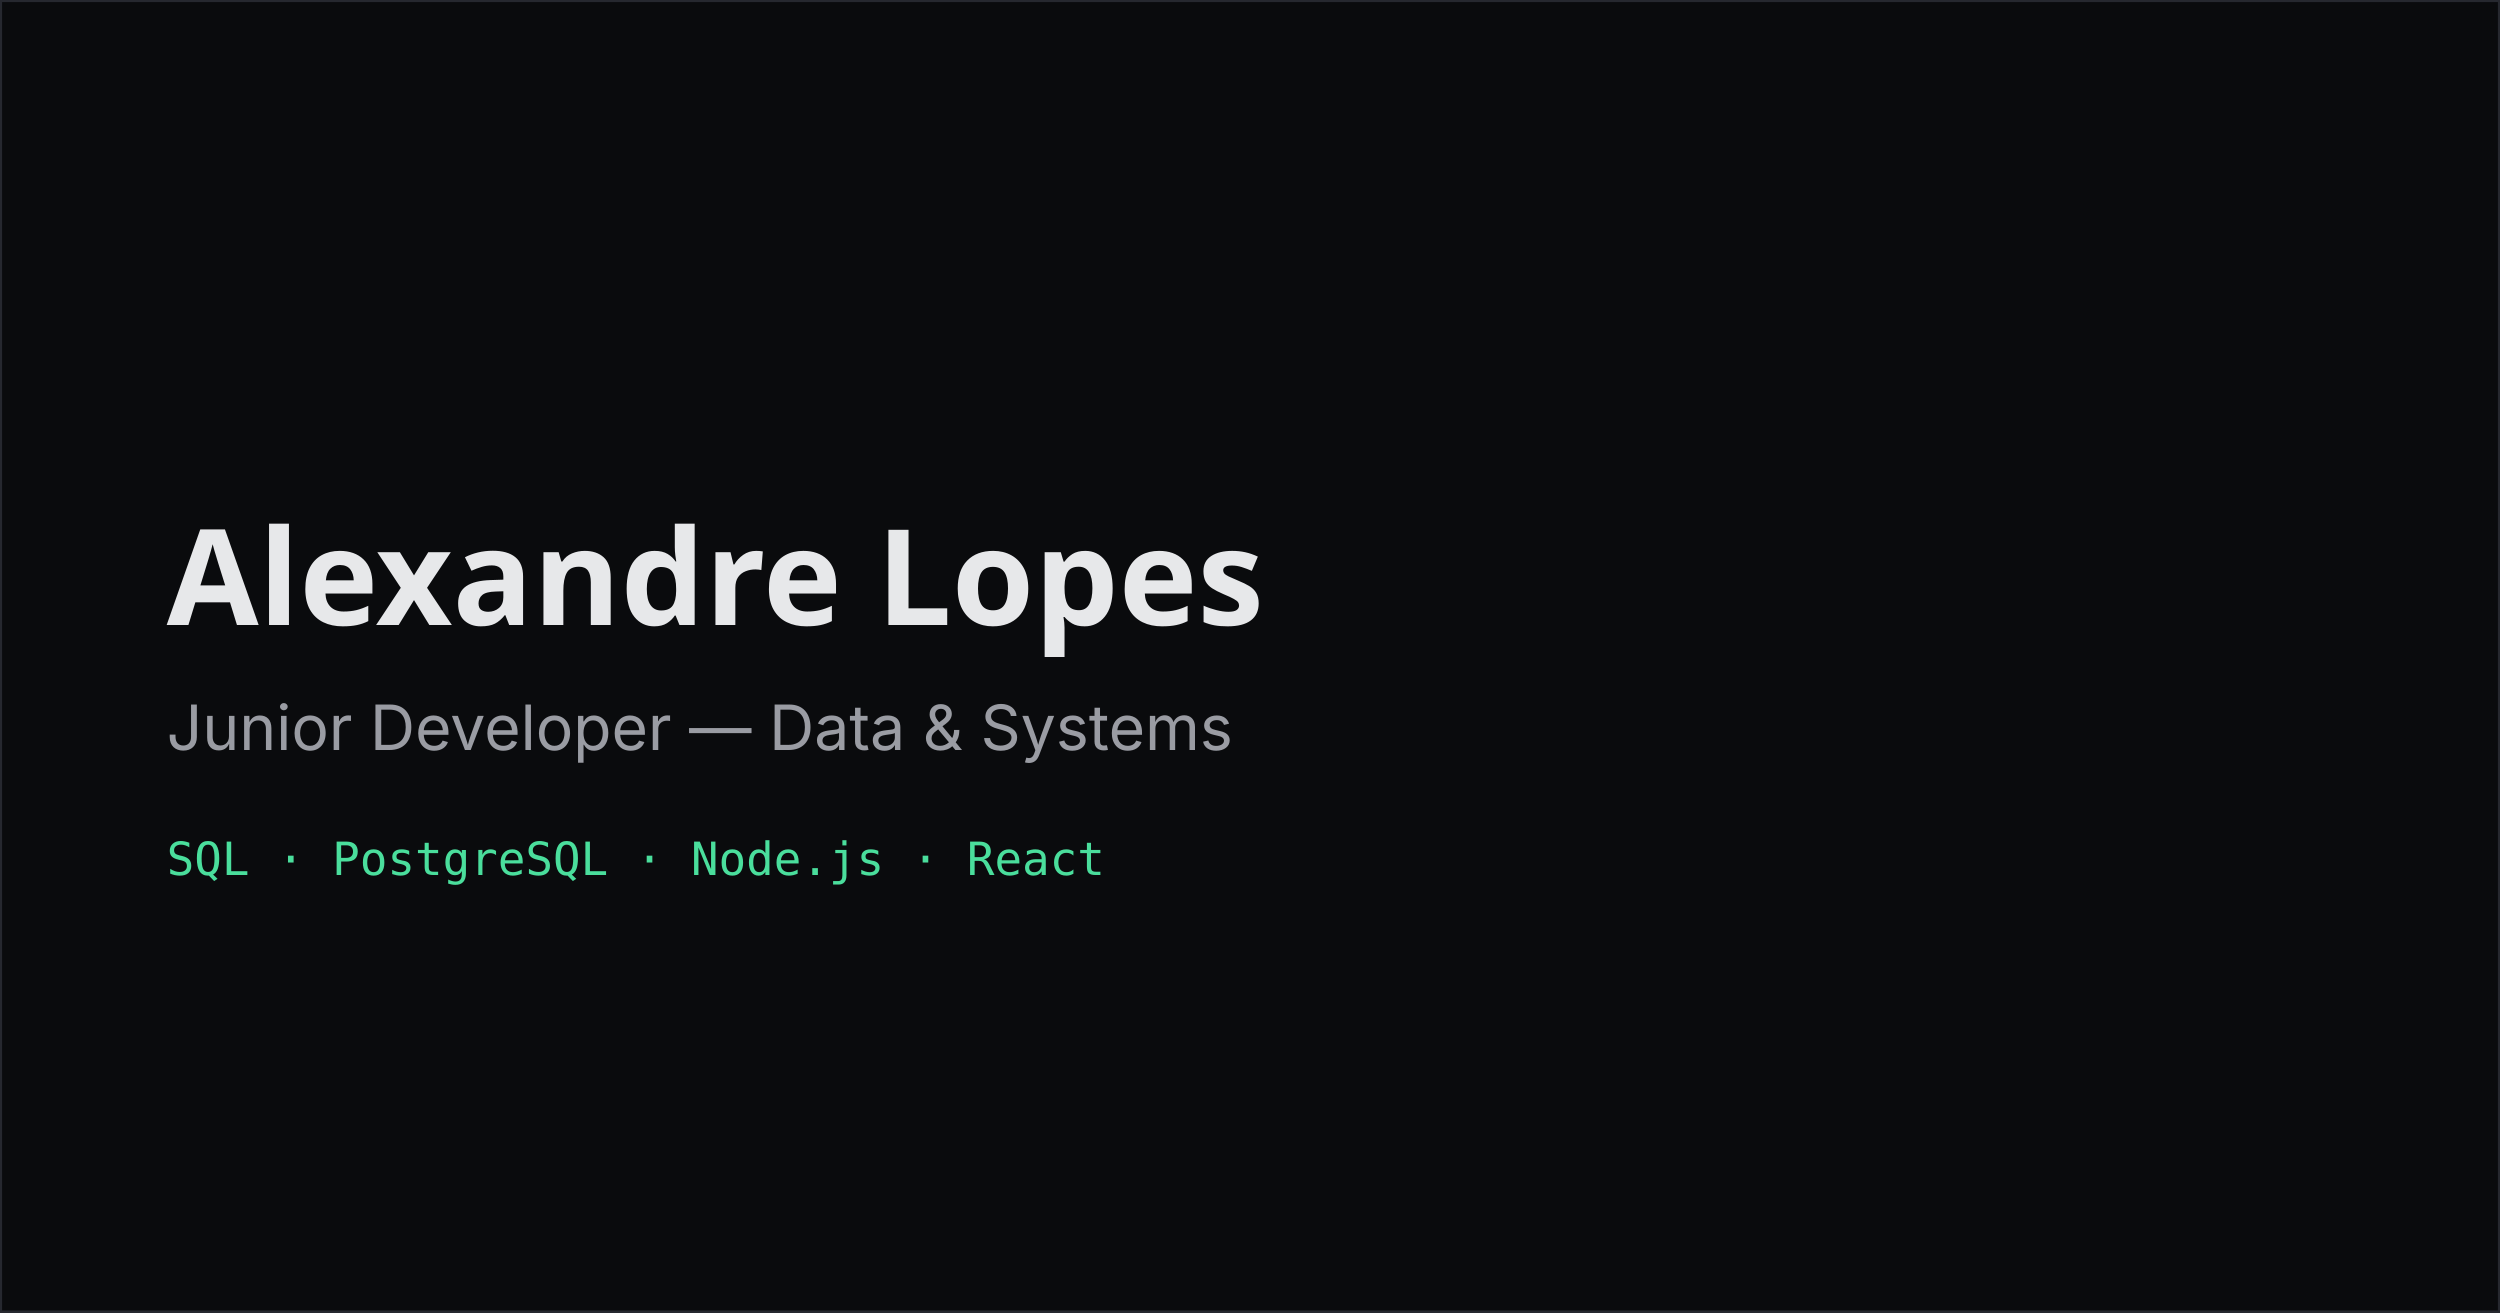
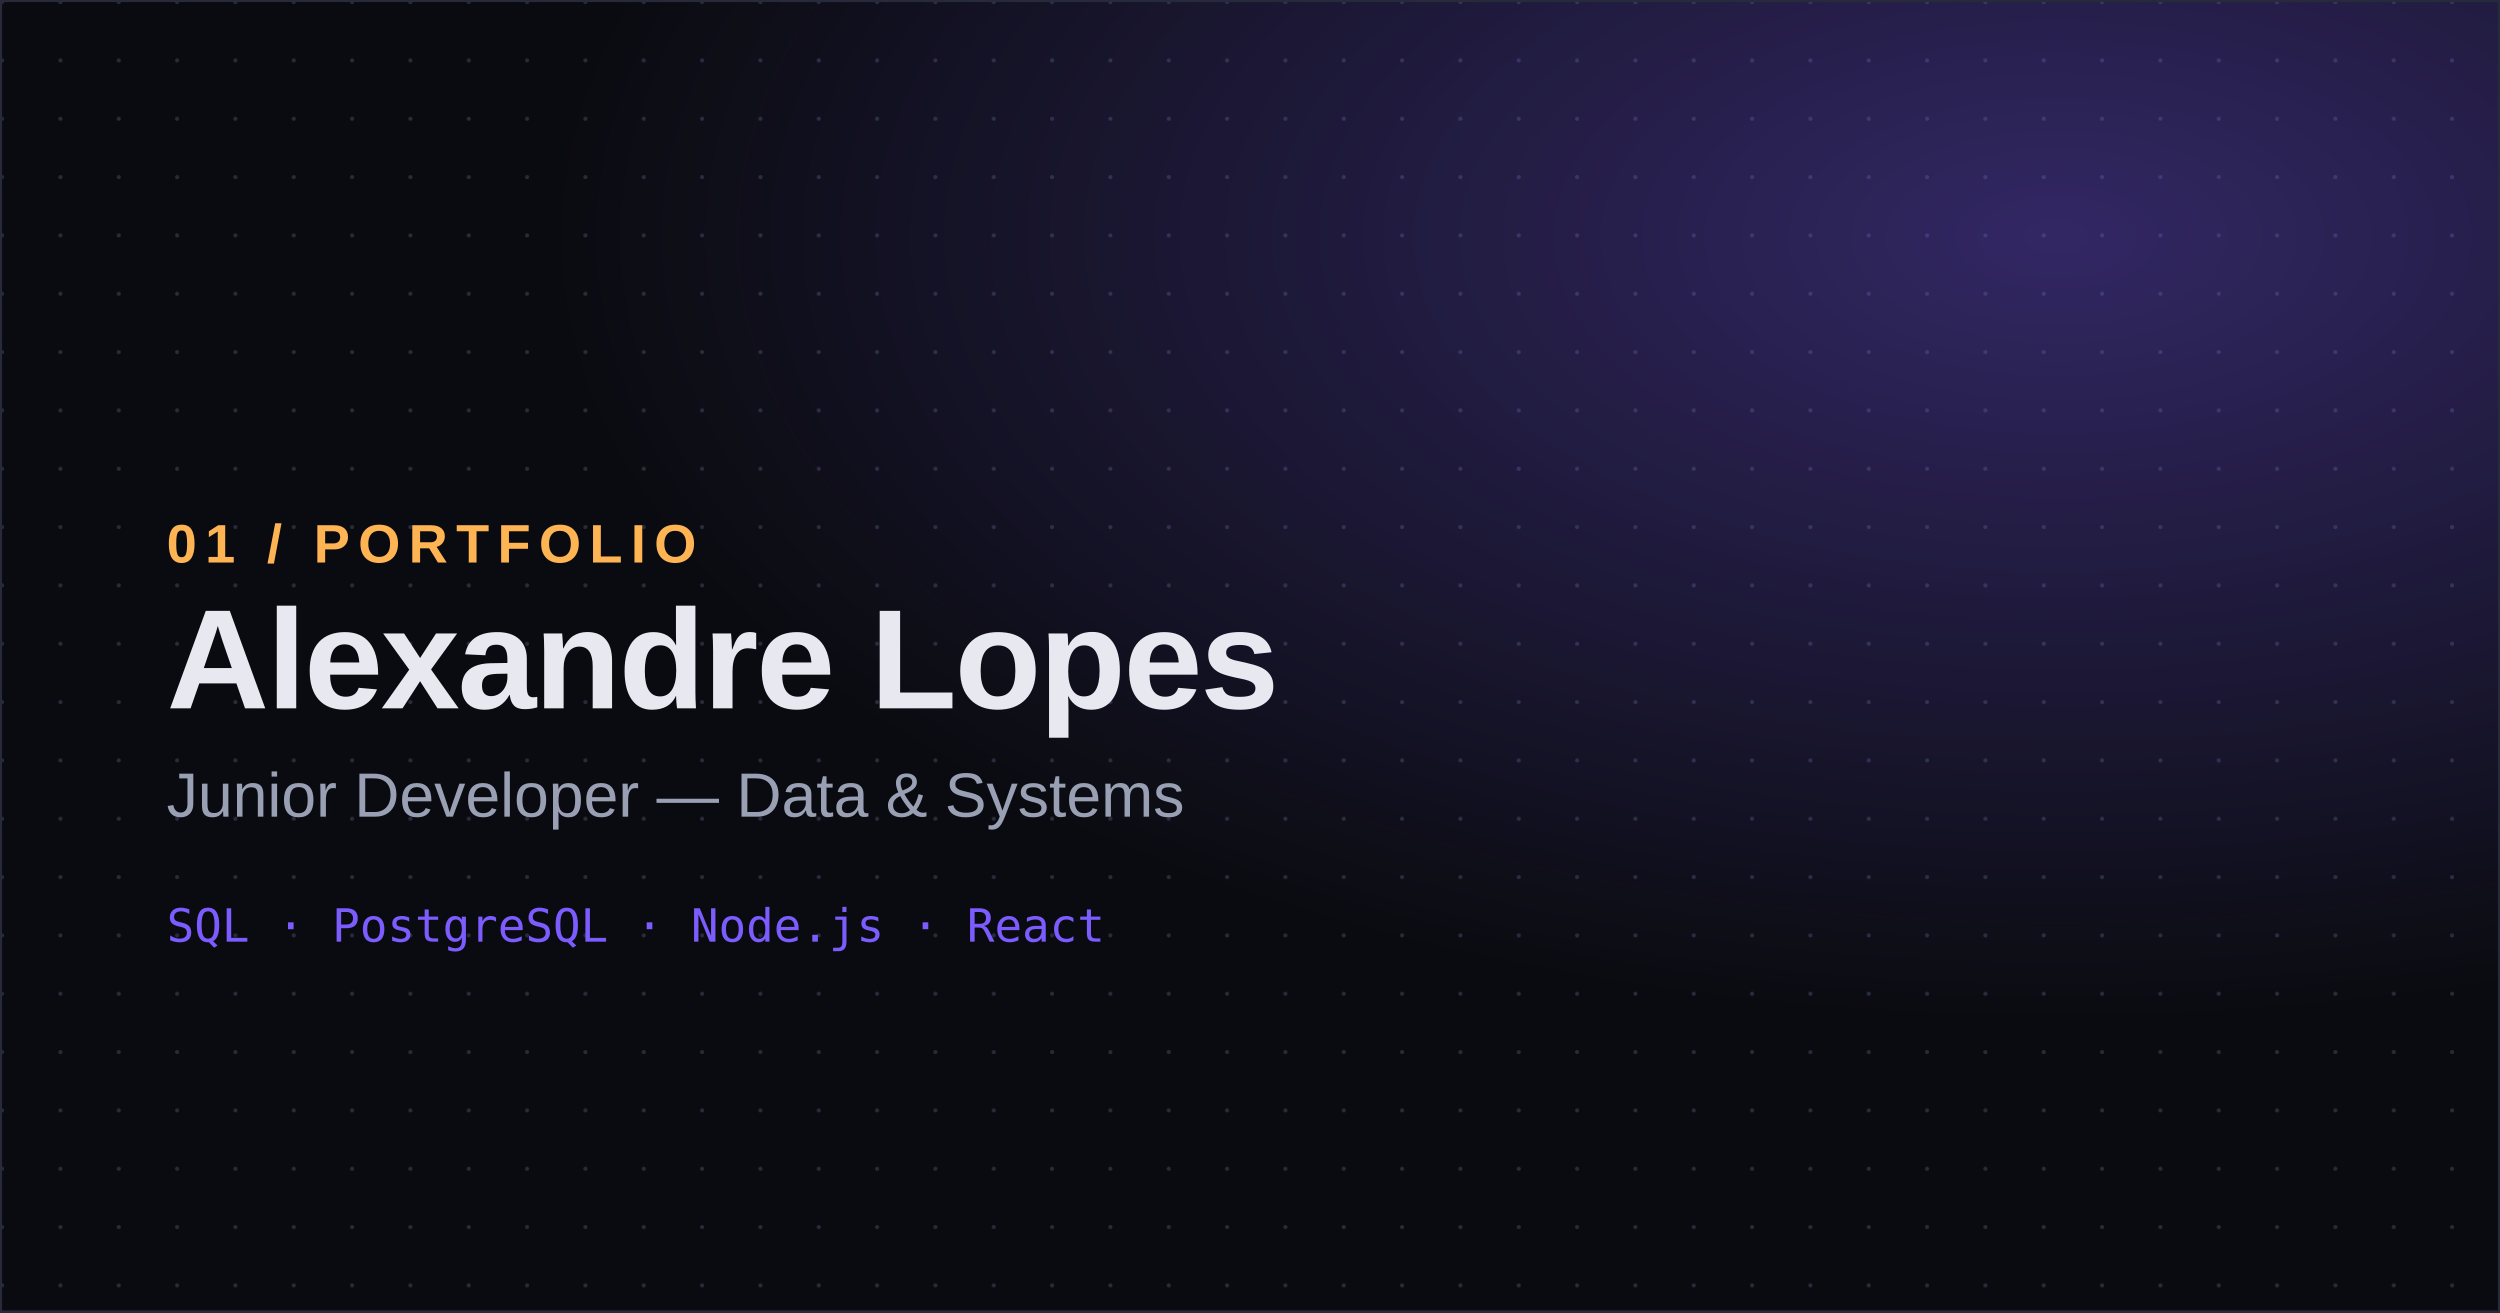
<svg xmlns="http://www.w3.org/2000/svg" viewBox="0 0 1200 630">
-   <rect width="1200" height="630" fill="#0a0b0d" />
-   <rect x="0" y="0" width="1200" height="630" fill="none" stroke="#26282f" stroke-width="2" />
-   <text x="80" y="300" font-family="'Space Grotesk', ui-sans-serif, sans-serif" font-size="64" font-weight="700" fill="#e7e8ea">Alexandre Lopes</text>
-   <text x="80" y="360" font-family="'Inter', ui-sans-serif, sans-serif" font-size="30" fill="#9a9ca3">Junior Developer — Data &amp; Systems</text>
-   <text x="80" y="420" font-family="'JetBrains Mono', ui-monospace, monospace" font-size="22" fill="#4ade9c">SQL · PostgreSQL · Node.js · React</text>
+   <defs>
+     <radialGradient id="glow" cx="82%" cy="18%" r="60%">
+       <stop offset="0%" stop-color="#7c5cff" stop-opacity="0.35" />
+       <stop offset="100%" stop-color="#7c5cff" stop-opacity="0" />
+     </radialGradient>
+     <pattern id="dots" width="28" height="28" patternUnits="userSpaceOnUse">
+       <circle cx="1" cy="1" r="1" fill="#262a3a" />
+     </pattern>
+   </defs>
+   <rect width="1200" height="630" fill="#0a0b10" />
+   <rect width="1200" height="630" fill="url(#dots)" />
+   <rect width="1200" height="630" fill="url(#glow)" />
+   <rect x="0" y="0" width="1200" height="630" fill="none" stroke="#262a3a" stroke-width="2" />
+   <text x="80" y="270" font-family="'Segoe UI', Arial, sans-serif" font-size="26" font-weight="600" letter-spacing="4" fill="#ffb454">01 / PORTFOLIO</text>
+   <text x="80" y="340" font-family="'Segoe UI', Arial, sans-serif" font-size="68" font-weight="700" letter-spacing="-1" fill="#e8e9f0">Alexandre Lopes</text>
+   <text x="80" y="392" font-family="'Segoe UI', Arial, sans-serif" font-size="30" fill="#9aa0b4">Junior Developer — Data &amp; Systems</text>
+   <text x="80" y="452" font-family="Consolas, 'JetBrains Mono', monospace" font-size="22" fill="#7c5cff">SQL · PostgreSQL · Node.js · React</text>
</svg>
